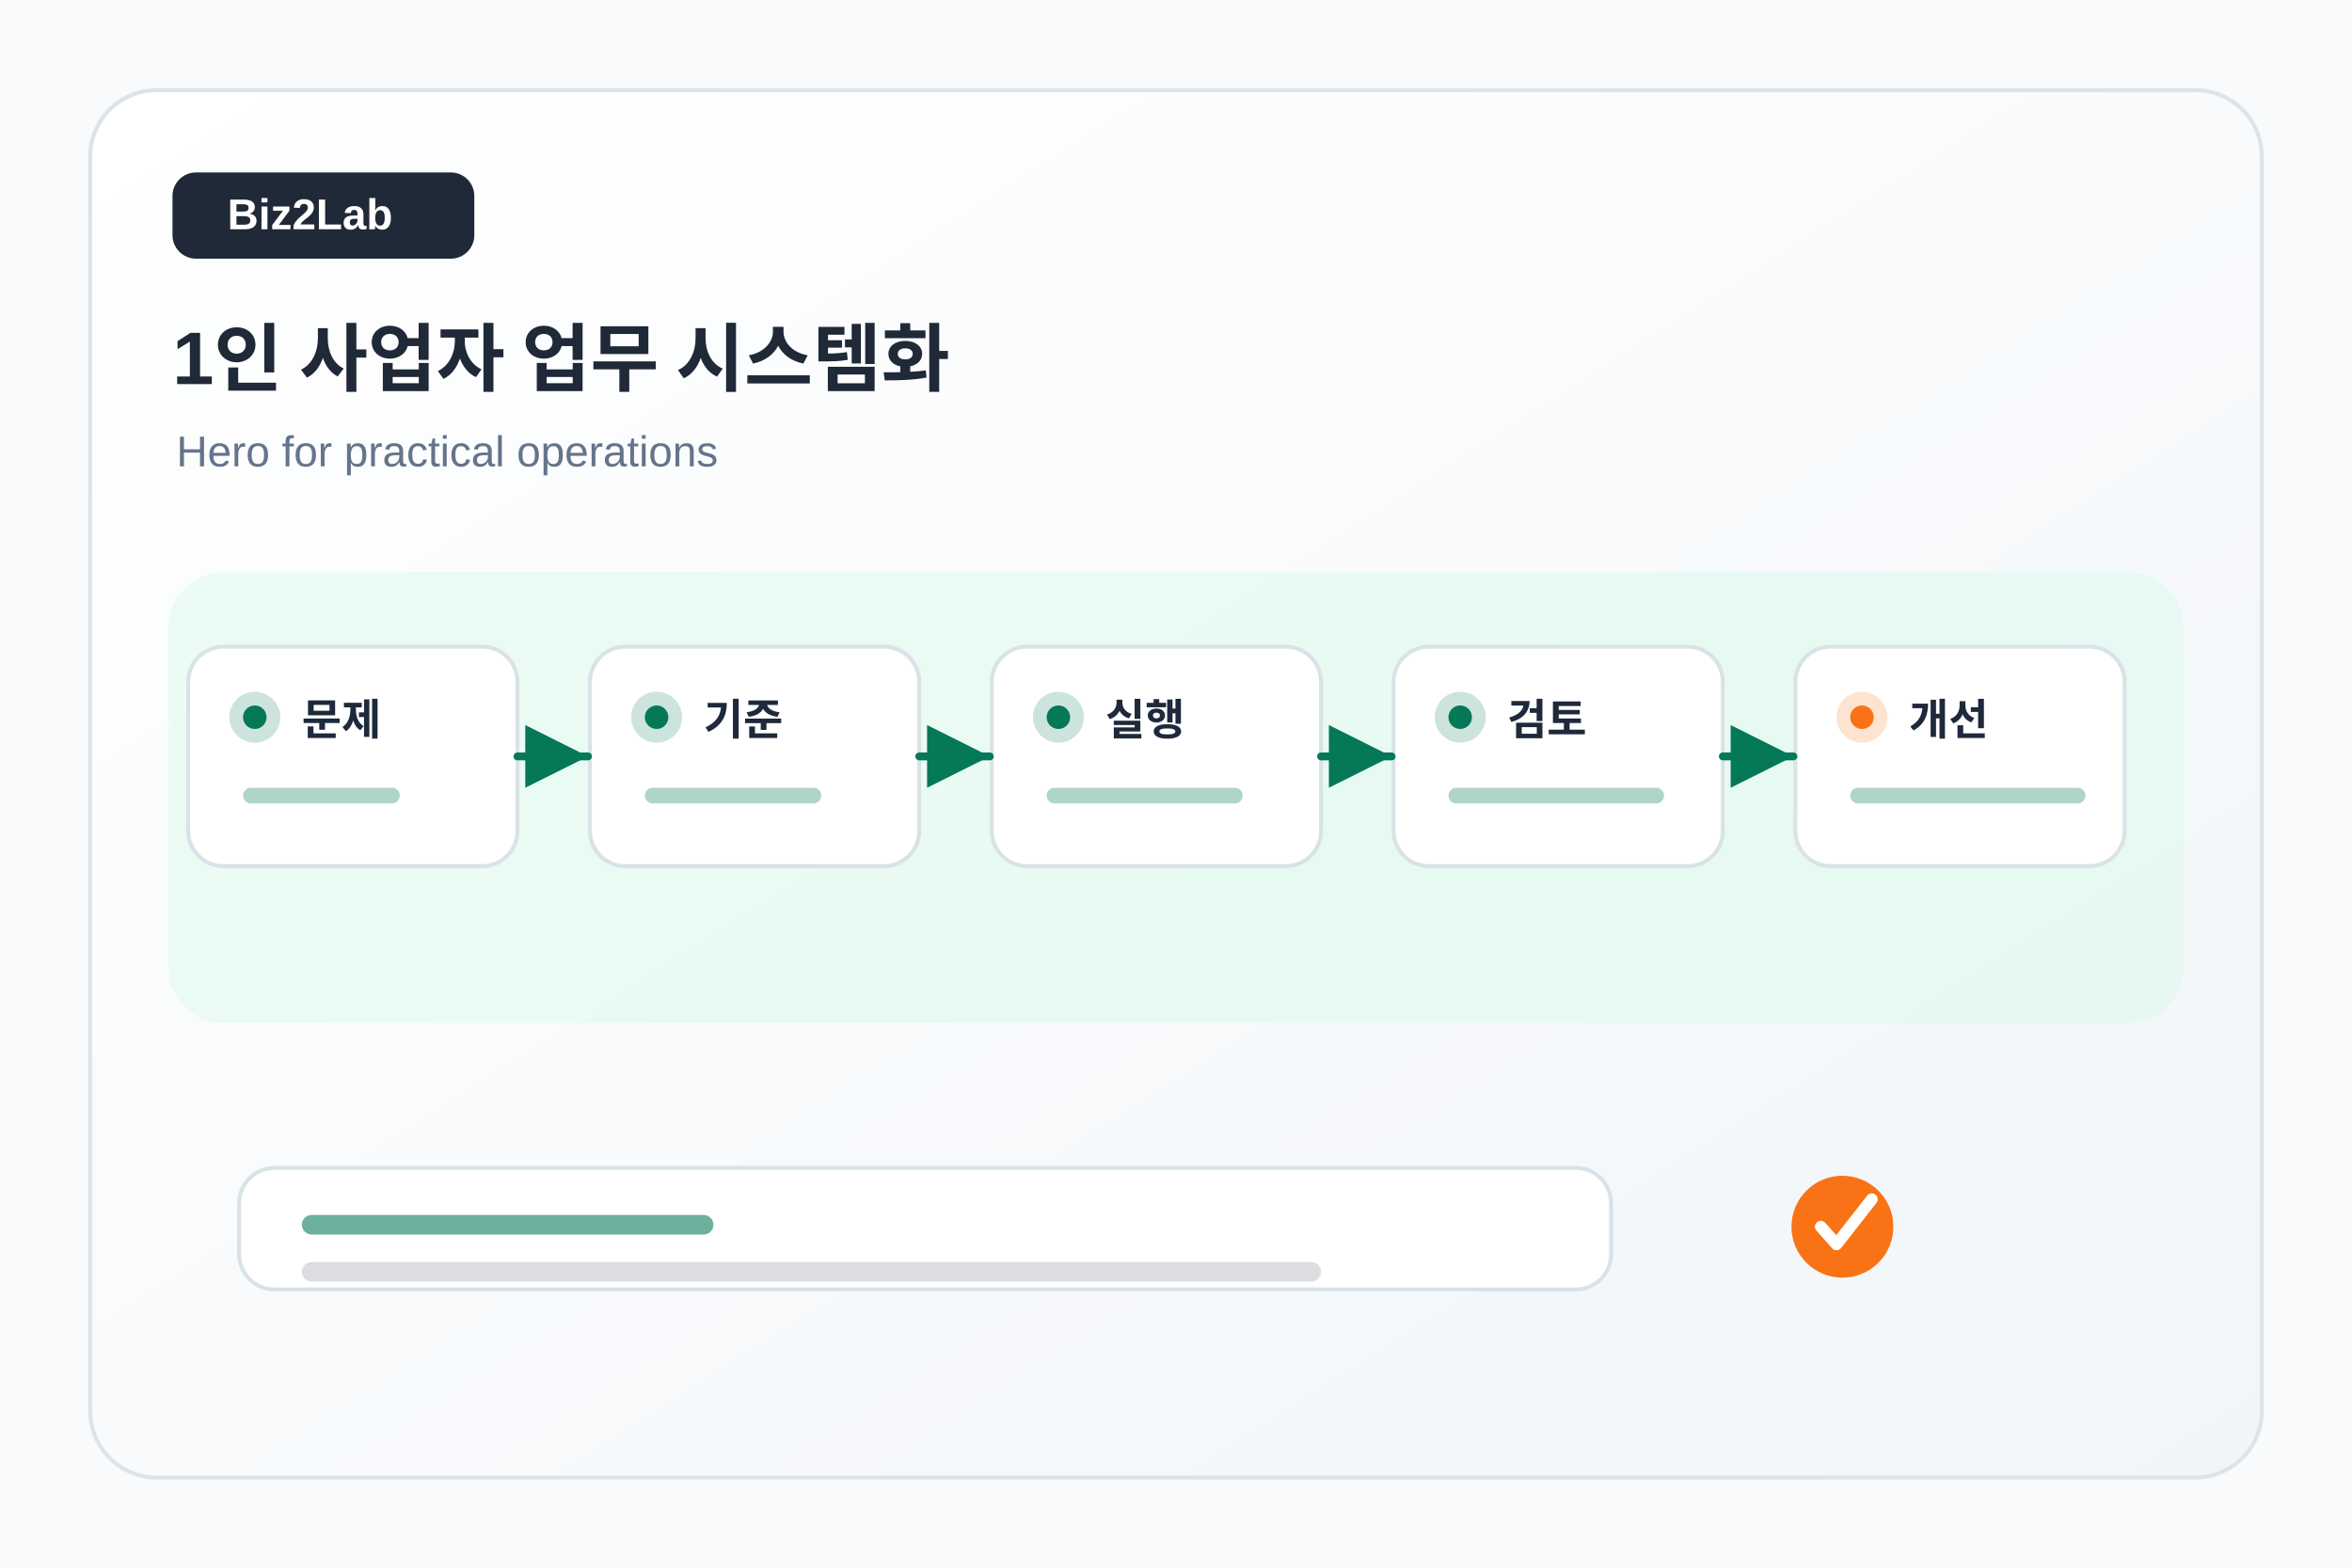
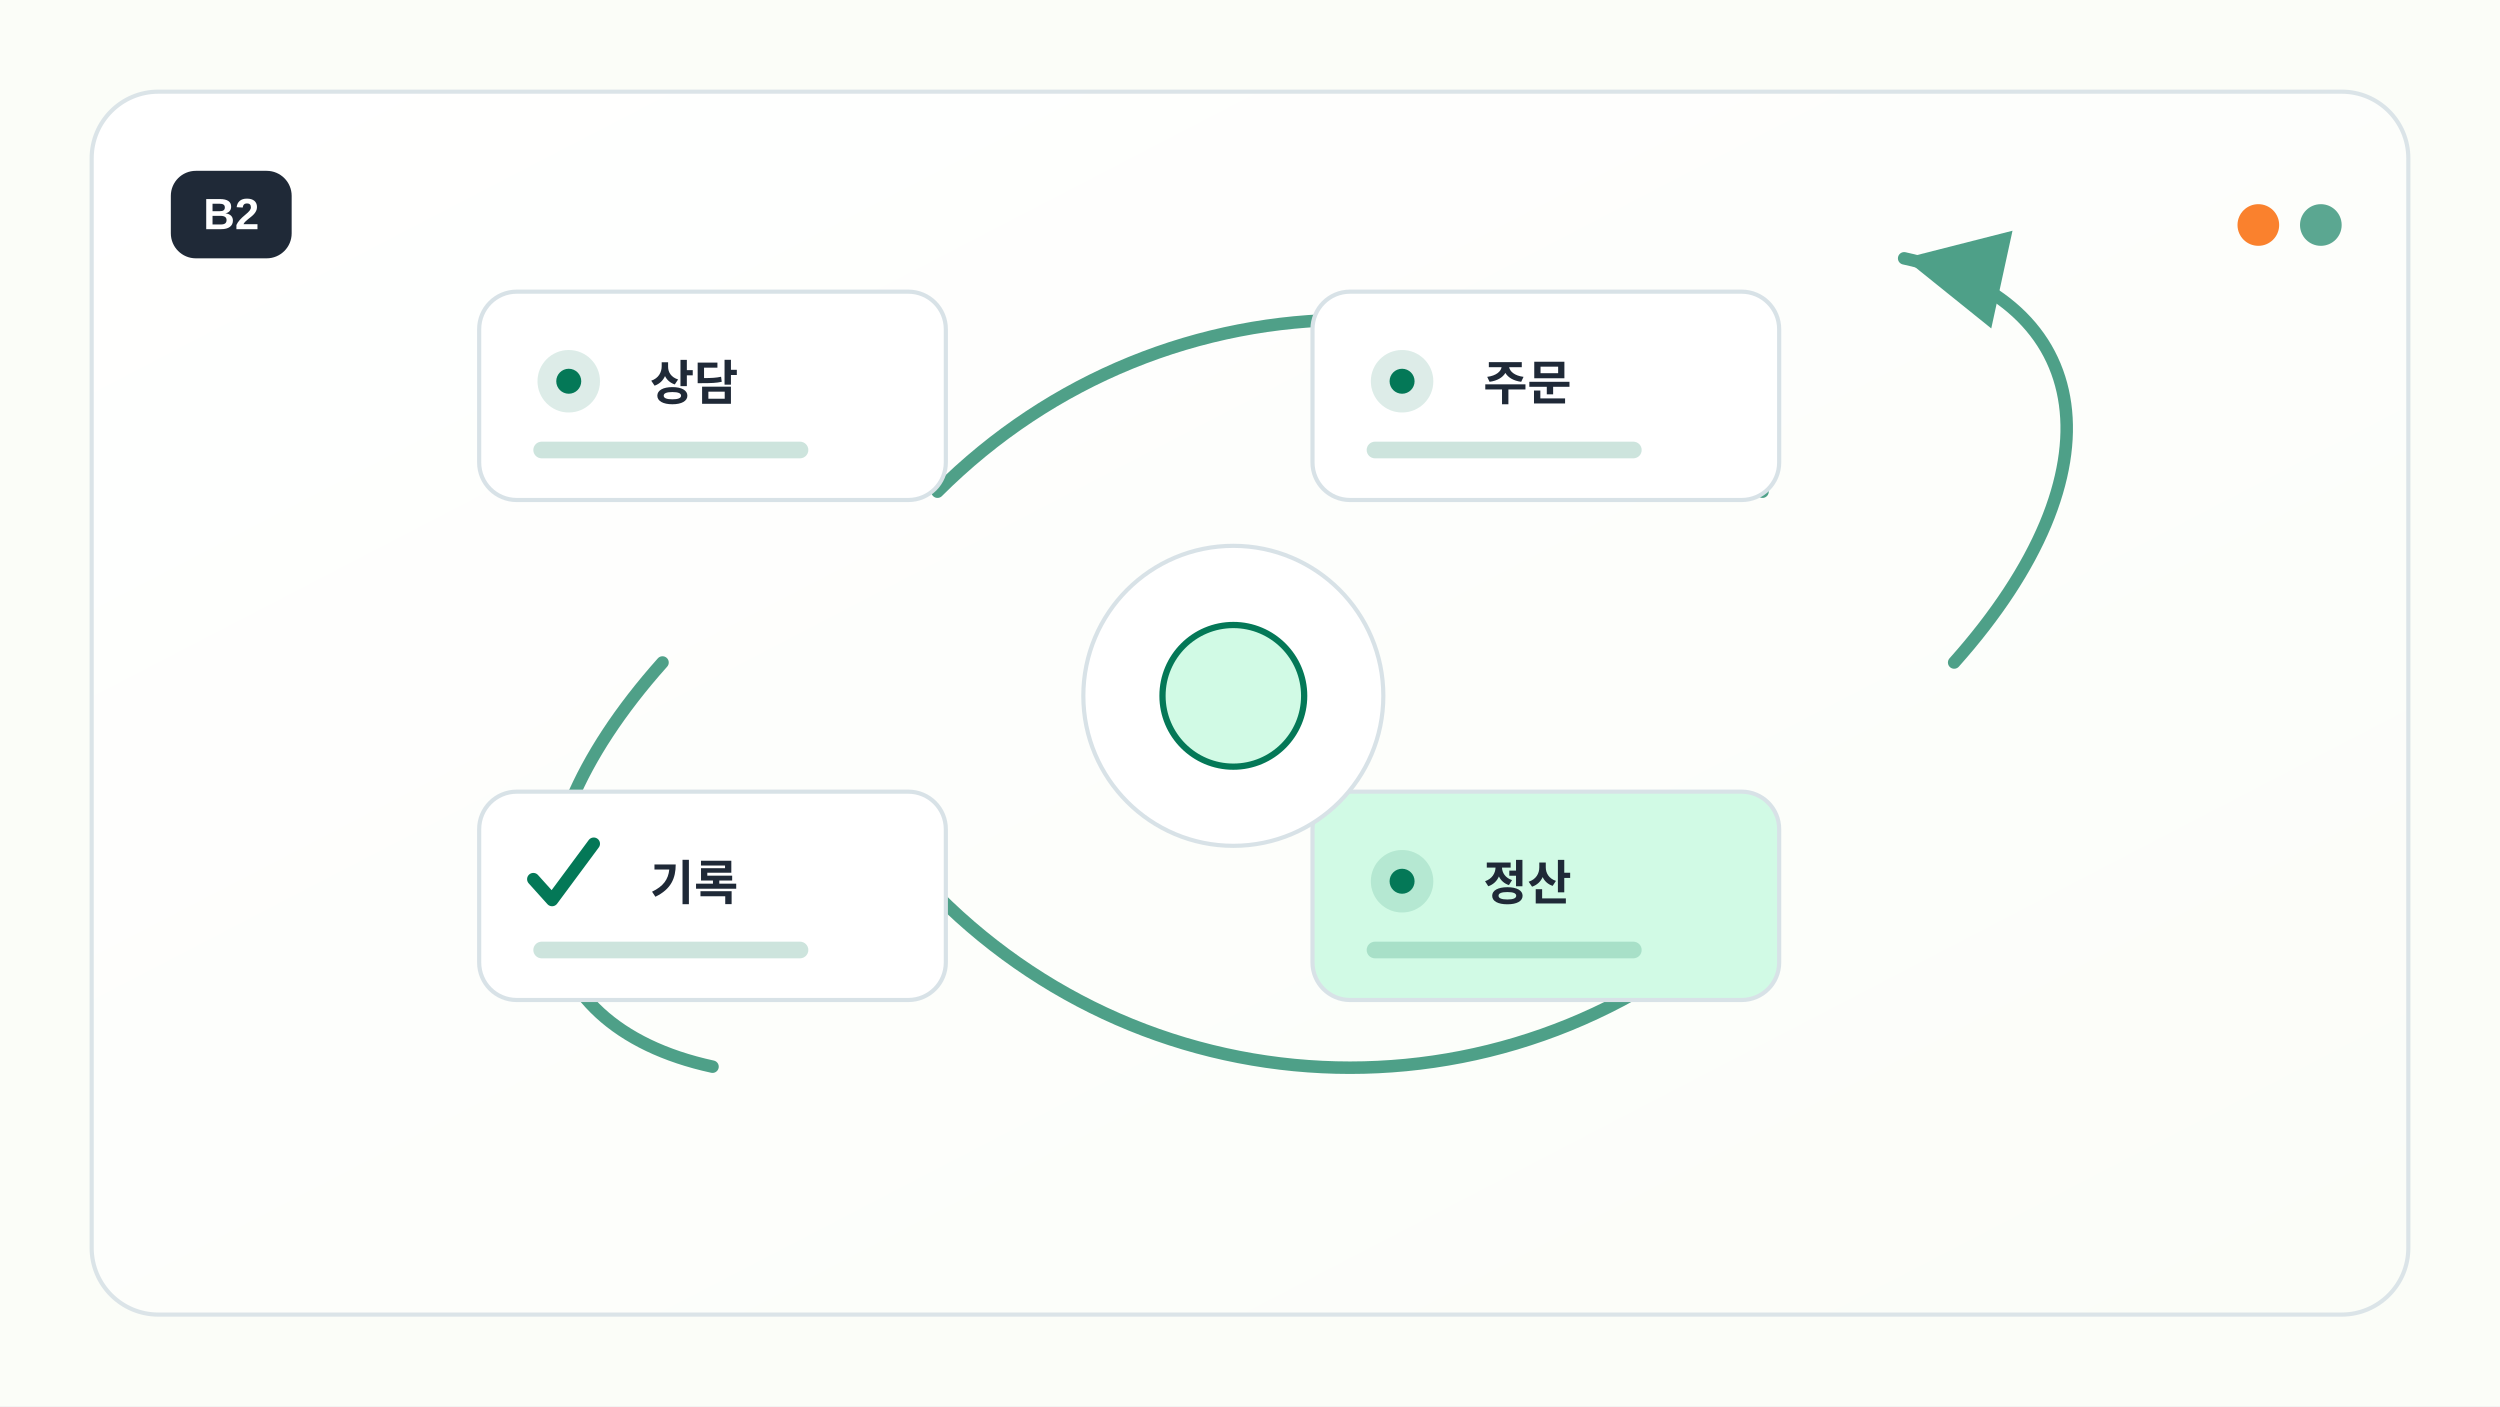
- <svg xmlns="http://www.w3.org/2000/svg" width="1200" height="800" viewBox="0 0 1200 800" role="img">
+ <svg xmlns="http://www.w3.org/2000/svg" width="1200" height="675" viewBox="0 0 1200 675" role="img">
  <defs>
    <marker id="arrow" markerWidth="12" markerHeight="12" refX="10" refY="6" orient="auto" markerUnits="strokeWidth">
      <path d="M2,2 L10,6 L2,10 Z" fill="#047857" />
    </marker>
-     <linearGradient id="bg" x1="0" x2="1" y1="0" y2="1">
+     <linearGradient id="panel" x1="0" x2="1" y1="0" y2="1">
      <stop offset="0" stop-color="#ffffff" />
-       <stop offset="1" stop-color="#f1f5f9" />
+       <stop offset="1" stop-color="#fbfdf8" />
    </linearGradient>
  </defs>
-   <rect width="1200" height="800" fill="#f8fafc" />
-   <rect x="46" y="46" width="1108" height="708" rx="34" fill="url(#bg)" stroke="#dbe4e8" stroke-width="2" />
-   <rect x="88" y="88" width="154" height="44" rx="12" fill="#1f2937" />
-   <text x="116" y="117" fill="#ffffff" font-family="Arial, sans-serif" font-size="22" font-weight="800">Biz2Lab</text>
-   <text x="88" y="196" fill="#1f2937" font-family="Arial, 'Malgun Gothic', sans-serif" font-size="38" font-weight="800">1인 사업자 업무 시스템화</text>
-   <text x="90" y="238" fill="#64748b" font-family="Arial, sans-serif" font-size="22">Hero for practical operations</text>
-   <rect x="86" y="292" width="1028" height="230" rx="28" fill="#d1fae5" opacity="0.42" />
-   <g>
-     <rect x="96" y="330" width="168" height="112" rx="18" fill="#ffffff" stroke="#d8e2e7" stroke-width="2" />
-     <circle cx="130" cy="366" r="13" fill="#047857" opacity="0.2" />
-     <circle cx="130" cy="366" r="6" fill="#047857" />
-     <text x="154" y="375" fill="#1e293b" font-family="Arial, 'Malgun Gothic', sans-serif" font-size="22" font-weight="700">문제</text>
-     <rect x="124" y="402" width="80" height="8" rx="4" fill="#047857" opacity="0.32" />
+   <rect width="1200" height="675" fill="#fbfdf8" />
+   <rect x="44" y="44" width="1112" height="587" rx="32" fill="url(#panel)" stroke="#dbe4e8" stroke-width="2" />
+   <rect x="82" y="82" width="58" height="42" rx="12" fill="#1f2937" />
+   <text x="111" y="110" text-anchor="middle" fill="#ffffff" font-family="Arial, 'Malgun Gothic', sans-serif" font-size="21" font-weight="700">B2</text>
+   <g opacity="0.9">
+     <circle cx="1084" cy="108" r="10" fill="#f97316" />
+     <circle cx="1114" cy="108" r="10" fill="#047857" opacity="0.72" />
  </g>
-   <g>
-     <rect x="301" y="330" width="168" height="112" rx="18" fill="#ffffff" stroke="#d8e2e7" stroke-width="2" />
-     <circle cx="335" cy="366" r="13" fill="#047857" opacity="0.2" />
-     <circle cx="335" cy="366" r="6" fill="#047857" />
-     <text x="359" y="375" fill="#1e293b" font-family="Arial, 'Malgun Gothic', sans-serif" font-size="22" font-weight="700">기준</text>
-     <rect x="329" y="402" width="90" height="8" rx="4" fill="#047857" opacity="0.32" />
+   <g data-family="solo-system-loop">
+     <path d="M450 236 C560 126, 736 126, 846 236 M846 430 C736 540, 560 540, 450 430 M318 318 C236 410, 250 492, 342 512 M938 318 C1020 226, 1006 144, 914 124" fill="none" stroke="#047857" stroke-width="6" stroke-linecap="round" marker-end="url(#arrow)" opacity="0.7" />
+     <g>
+       <rect x="230" y="140" width="224" height="100" rx="18" fill="#ffffff" stroke="#d8e2e7" stroke-width="2" />
+       <circle cx="273" cy="183" r="15" fill="#047857" opacity="0.14" />
+       <circle cx="273" cy="183" r="6" fill="#047857" />
+       <text x="312" y="192" text-anchor="start" fill="#1f2937" font-family="Arial, 'Malgun Gothic', sans-serif" font-size="23" font-weight="700">상담</text>
+       <rect x="256" y="212" width="132" height="8" rx="4" fill="#047857" opacity="0.2" />
+     </g>
+     <g>
+       <rect x="630" y="140" width="224" height="100" rx="18" fill="#ffffff" stroke="#d8e2e7" stroke-width="2" />
+       <circle cx="673" cy="183" r="15" fill="#047857" opacity="0.14" />
+       <circle cx="673" cy="183" r="6" fill="#047857" />
+       <text x="712" y="192" text-anchor="start" fill="#1f2937" font-family="Arial, 'Malgun Gothic', sans-serif" font-size="23" font-weight="700">주문</text>
+       <rect x="656" y="212" width="132" height="8" rx="4" fill="#047857" opacity="0.2" />
+     </g>
+     <g>
+       <rect x="630" y="380" width="224" height="100" rx="18" fill="#d1fae5" stroke="#d8e2e7" stroke-width="2" />
+       <circle cx="673" cy="423" r="15" fill="#047857" opacity="0.14" />
+       <circle cx="673" cy="423" r="6" fill="#047857" />
+       <text x="712" y="432" text-anchor="start" fill="#1f2937" font-family="Arial, 'Malgun Gothic', sans-serif" font-size="23" font-weight="700">정산</text>
+       <rect x="656" y="452" width="132" height="8" rx="4" fill="#047857" opacity="0.2" />
+     </g>
+     <g>
+       <rect x="230" y="380" width="224" height="100" rx="18" fill="#ffffff" stroke="#d8e2e7" stroke-width="2" />
+       <path d="M256 422 l9 10 l20 -27" fill="none" stroke="#047857" stroke-width="6" stroke-linecap="round" stroke-linejoin="round" />
+       <text x="312" y="432" text-anchor="start" fill="#1f2937" font-family="Arial, 'Malgun Gothic', sans-serif" font-size="23" font-weight="700">기록</text>
+       <rect x="256" y="452" width="132" height="8" rx="4" fill="#047857" opacity="0.2" />
+     </g>
+     <circle cx="592" cy="334" r="72" fill="#ffffff" stroke="#d8e2e7" stroke-width="2" />
+     <circle cx="592" cy="334" r="34" fill="#d1fae5" stroke="#047857" stroke-width="3" />
  </g>
-   <g>
-     <rect x="506" y="330" width="168" height="112" rx="18" fill="#ffffff" stroke="#d8e2e7" stroke-width="2" />
-     <circle cx="540" cy="366" r="13" fill="#047857" opacity="0.2" />
-     <circle cx="540" cy="366" r="6" fill="#047857" />
-     <text x="564" y="375" fill="#1e293b" font-family="Arial, 'Malgun Gothic', sans-serif" font-size="22" font-weight="700">실행</text>
-     <rect x="534" y="402" width="100" height="8" rx="4" fill="#047857" opacity="0.32" />
-   </g>
-   <g>
-     <rect x="711" y="330" width="168" height="112" rx="18" fill="#ffffff" stroke="#d8e2e7" stroke-width="2" />
-     <circle cx="745" cy="366" r="13" fill="#047857" opacity="0.2" />
-     <circle cx="745" cy="366" r="6" fill="#047857" />
-     <text x="769" y="375" fill="#1e293b" font-family="Arial, 'Malgun Gothic', sans-serif" font-size="22" font-weight="700">검토</text>
-     <rect x="739" y="402" width="110" height="8" rx="4" fill="#047857" opacity="0.32" />
-   </g>
-   <g>
-     <rect x="916" y="330" width="168" height="112" rx="18" fill="#ffffff" stroke="#d8e2e7" stroke-width="2" />
-     <circle cx="950" cy="366" r="13" fill="#f97316" opacity="0.2" />
-     <circle cx="950" cy="366" r="6" fill="#f97316" />
-     <text x="974" y="375" fill="#1e293b" font-family="Arial, 'Malgun Gothic', sans-serif" font-size="22" font-weight="700">개선</text>
-     <rect x="944" y="402" width="120" height="8" rx="4" fill="#047857" opacity="0.32" />
-   </g>
-   <path d="M 264 386 C 276 386, 288 386, 300 386" stroke="#047857" stroke-width="4" fill="none" stroke-linecap="round" marker-end="url(#arrow)" />
-   <path d="M 469 386 C 481 386, 493 386, 505 386" stroke="#047857" stroke-width="4" fill="none" stroke-linecap="round" marker-end="url(#arrow)" />
-   <path d="M 674 386 C 686 386, 698 386, 710 386" stroke="#047857" stroke-width="4" fill="none" stroke-linecap="round" marker-end="url(#arrow)" />
-   <path d="M 879 386 C 891 386, 903 386, 915 386" stroke="#047857" stroke-width="4" fill="none" stroke-linecap="round" marker-end="url(#arrow)" />
-   <rect x="122" y="596" width="700" height="62" rx="18" fill="#ffffff" stroke="#d8e2e7" stroke-width="2" />
-   <rect x="154" y="620" width="210" height="10" rx="5" fill="#047857" opacity="0.58" />
-   <rect x="154" y="644" width="520" height="10" rx="5" fill="#1f2937" opacity="0.16" />
-   <circle cx="940" cy="626" r="26" fill="#f97316" />
-   <path d="M929 626 l8 9 l18 -23" fill="none" stroke="#ffffff" stroke-width="6" stroke-linecap="round" stroke-linejoin="round" />
</svg>
